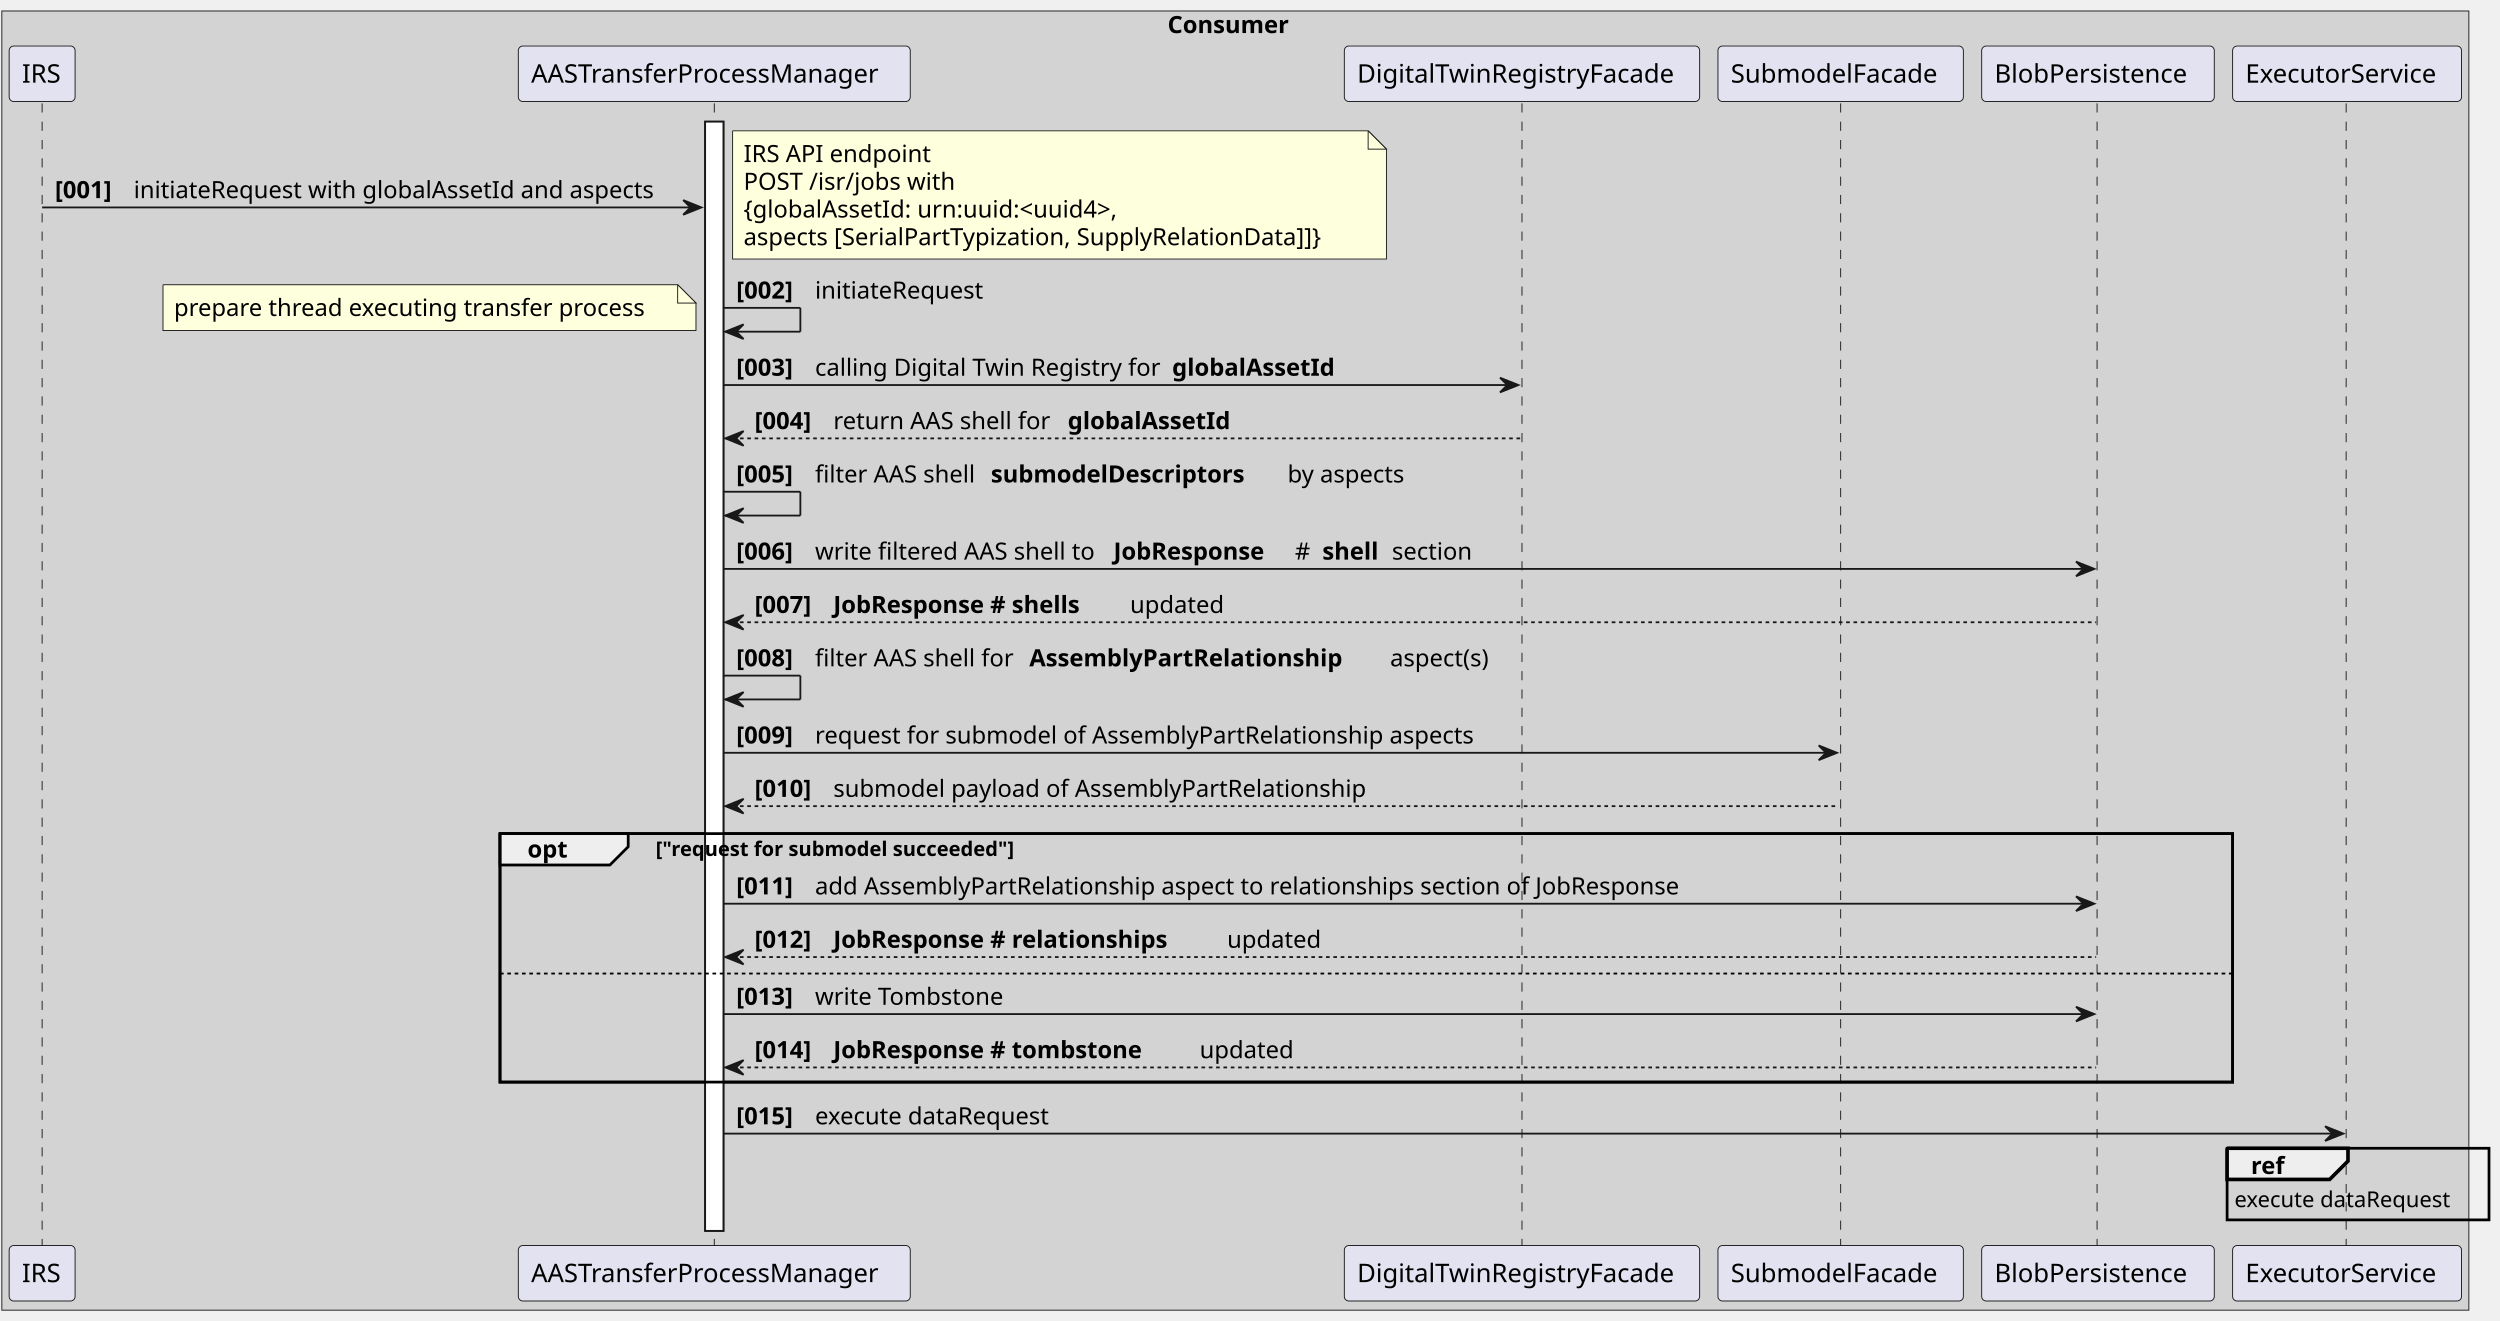
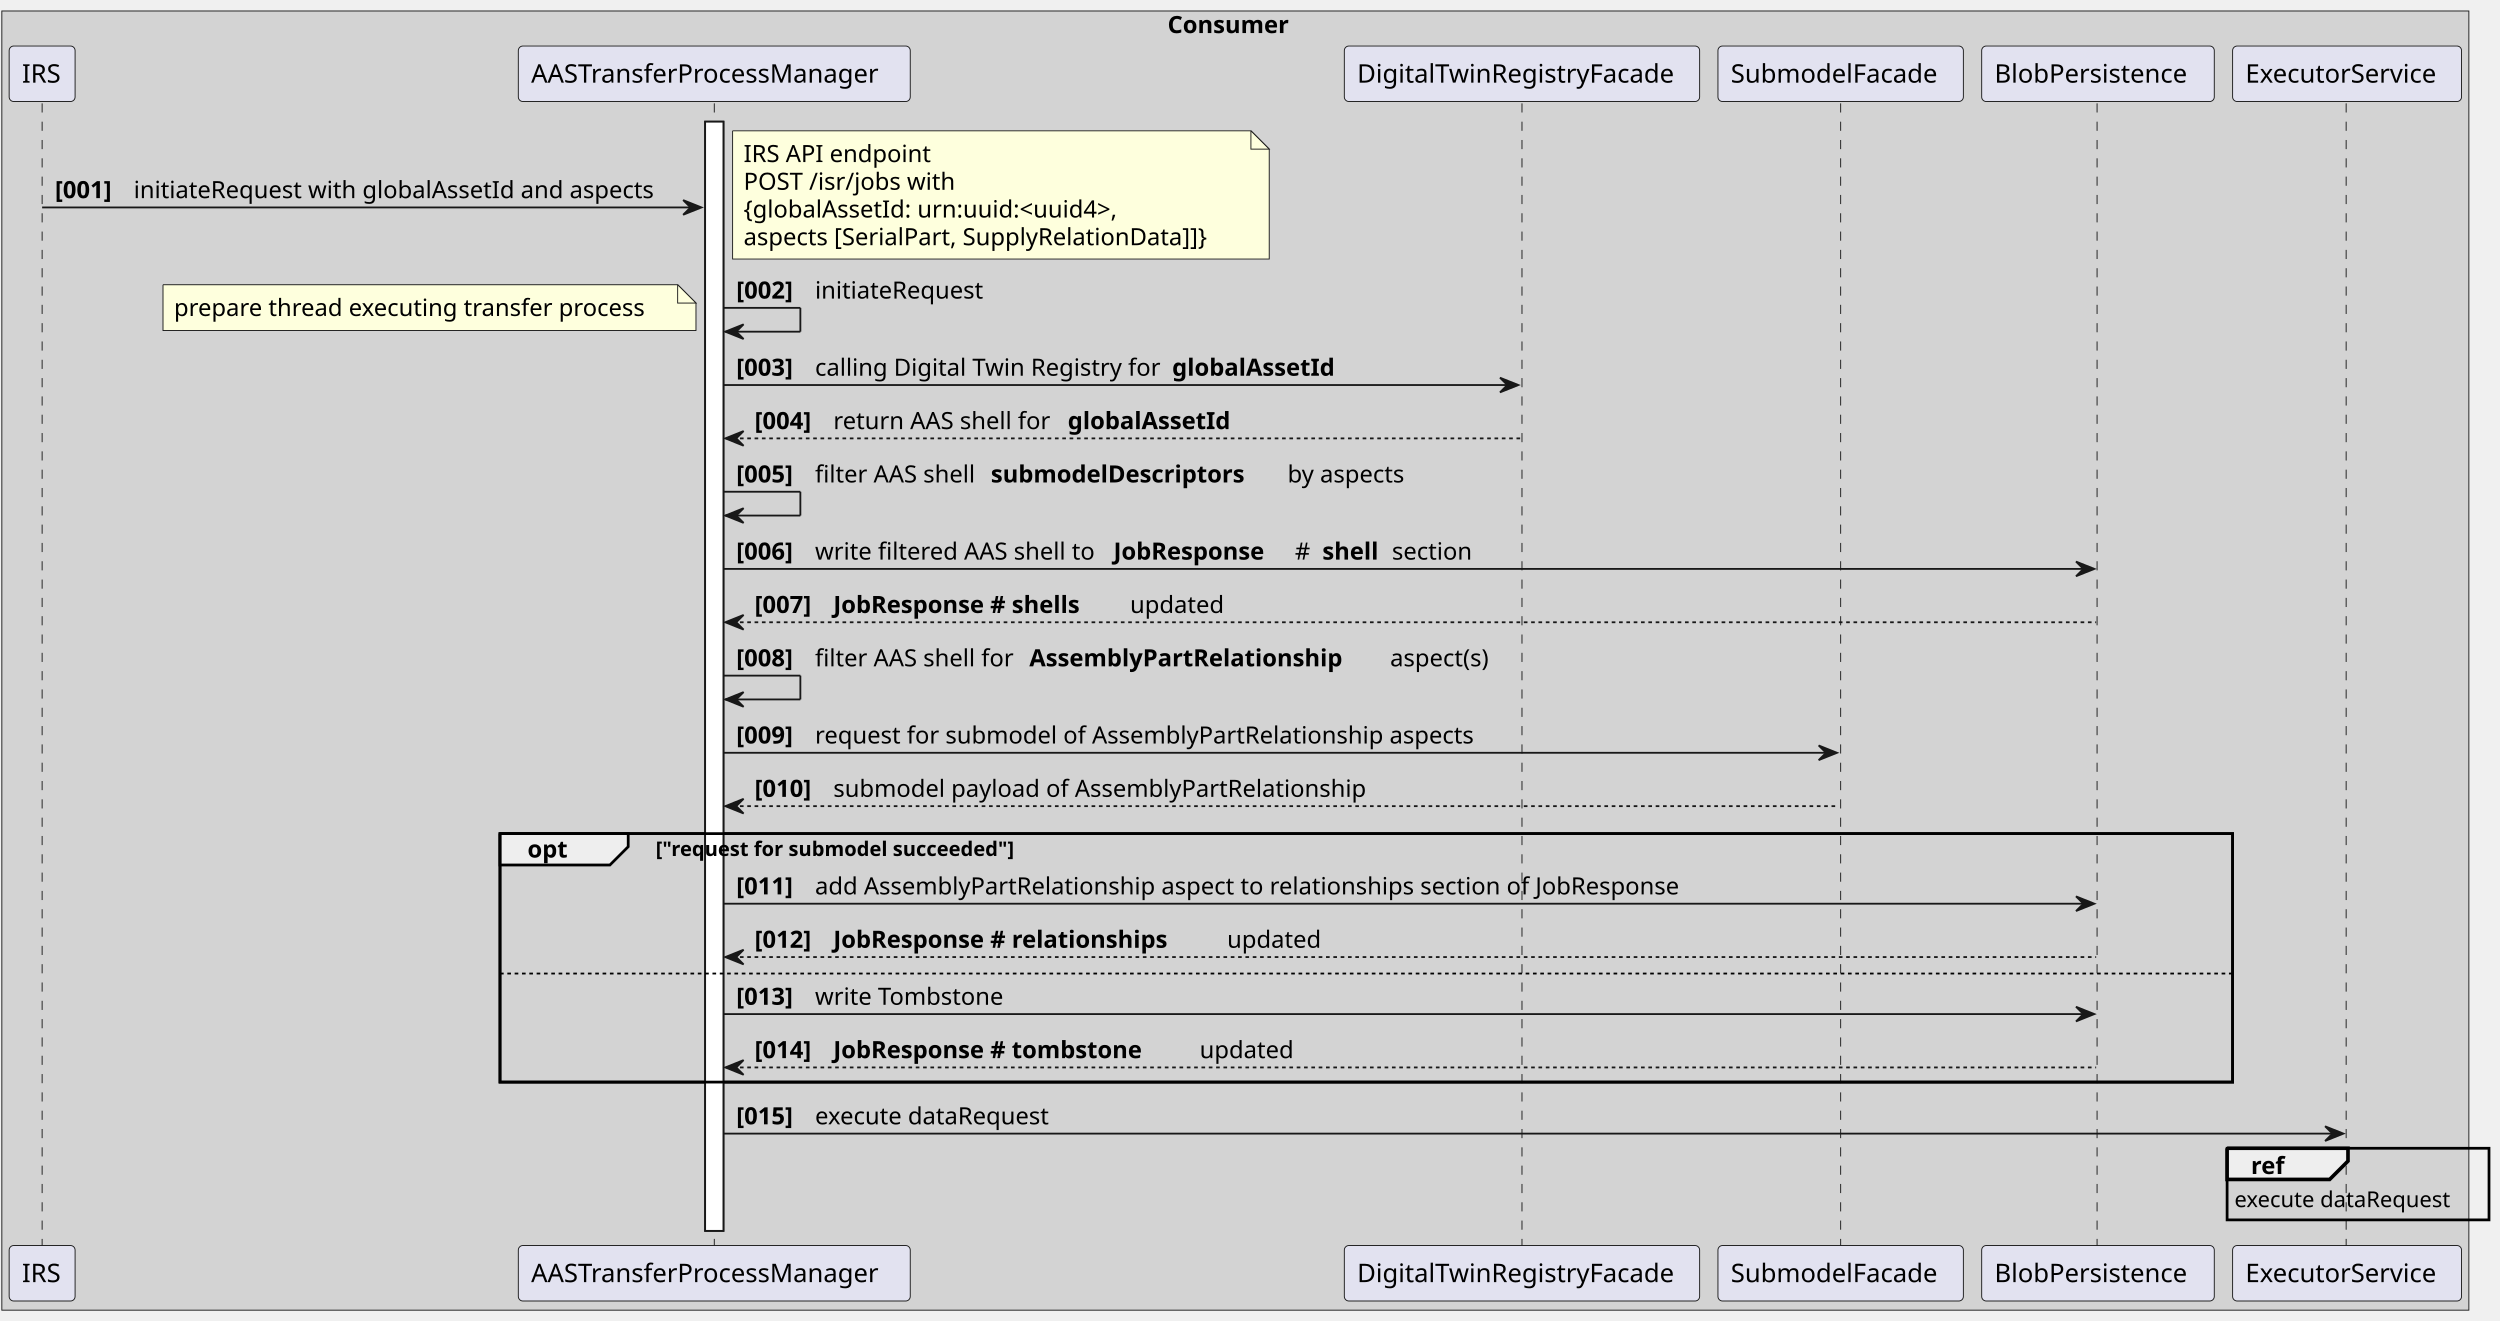
<svg xmlns="http://www.w3.org/2000/svg" contentStyleType="text/css" height="721px" preserveAspectRatio="none" style="width:1365px;height:721px;background:#FFFFFF;" version="1.1" viewBox="0 0 1365 721" width="1365px" zoomAndPan="magnify">
  <defs />
  <g>
    <rect fill="#D3D3D3" height="709.352" style="stroke:#181818;stroke-width:0.5;" width="1347" x="1" y="6" />
    <text fill="#000000" font-family="sans-serif" font-size="13" font-weight="bold" lengthAdjust="spacing" textLength="74" x="637.5" y="18.067">Consumer</text>
    <rect fill="#FFFFFF" height="605.625" style="stroke:#181818;stroke-width:1.0;" width="10" x="385" y="66.43" />
    <rect height="135.664" style="stroke:#000000;stroke-width:1.5;fill:none;" width="946" x="273" y="455.156" />
    <line style="stroke:#181818;stroke-width:0.5;fill:none;stroke-dasharray:5.0,5.0;" x1="23" x2="23" y1="56.43" y2="681.055" />
    <line style="stroke:#181818;stroke-width:0.5;fill:none;stroke-dasharray:5.0,5.0;" x1="390" x2="390" y1="56.43" y2="681.055" />
    <line style="stroke:#181818;stroke-width:0.5;fill:none;stroke-dasharray:5.0,5.0;" x1="831" x2="831" y1="56.43" y2="681.055" />
    <line style="stroke:#181818;stroke-width:0.5;fill:none;stroke-dasharray:5.0,5.0;" x1="1005" x2="1005" y1="56.43" y2="681.055" />
    <line style="stroke:#181818;stroke-width:0.5;fill:none;stroke-dasharray:5.0,5.0;" x1="1145" x2="1145" y1="56.43" y2="681.055" />
    <line style="stroke:#181818;stroke-width:0.5;fill:none;stroke-dasharray:5.0,5.0;" x1="1281" x2="1281" y1="56.43" y2="681.055" />
    <rect fill="#E2E2F0" height="30.297" rx="2.5" ry="2.5" style="stroke:#181818;stroke-width:0.5;" width="36" x="5" y="25.133" />
    <text fill="#000000" font-family="sans-serif" font-size="14" lengthAdjust="spacing" textLength="22" x="12" y="45.128">IRS</text>
    <rect fill="#E2E2F0" height="30.297" rx="2.5" ry="2.5" style="stroke:#181818;stroke-width:0.5;" width="36" x="5" y="680.055" />
    <text fill="#000000" font-family="sans-serif" font-size="14" lengthAdjust="spacing" textLength="22" x="12" y="700.05">IRS</text>
    <rect fill="#E2E2F0" height="30.297" rx="2.5" ry="2.5" style="stroke:#181818;stroke-width:0.5;" width="214" x="283" y="25.133" />
    <text fill="#000000" font-family="sans-serif" font-size="14" lengthAdjust="spacing" textLength="200" x="290" y="45.128">AASTransferProcessManager</text>
    <rect fill="#E2E2F0" height="30.297" rx="2.5" ry="2.5" style="stroke:#181818;stroke-width:0.5;" width="214" x="283" y="680.055" />
    <text fill="#000000" font-family="sans-serif" font-size="14" lengthAdjust="spacing" textLength="200" x="290" y="700.05">AASTransferProcessManager</text>
    <rect fill="#E2E2F0" height="30.297" rx="2.5" ry="2.5" style="stroke:#181818;stroke-width:0.5;" width="194" x="734" y="25.133" />
    <text fill="#000000" font-family="sans-serif" font-size="14" lengthAdjust="spacing" textLength="180" x="741" y="45.128">DigitalTwinRegistryFacade</text>
    <rect fill="#E2E2F0" height="30.297" rx="2.5" ry="2.5" style="stroke:#181818;stroke-width:0.5;" width="194" x="734" y="680.055" />
    <text fill="#000000" font-family="sans-serif" font-size="14" lengthAdjust="spacing" textLength="180" x="741" y="700.05">DigitalTwinRegistryFacade</text>
    <rect fill="#E2E2F0" height="30.297" rx="2.5" ry="2.5" style="stroke:#181818;stroke-width:0.5;" width="134" x="938" y="25.133" />
    <text fill="#000000" font-family="sans-serif" font-size="14" lengthAdjust="spacing" textLength="120" x="945" y="45.128">SubmodelFacade</text>
    <rect fill="#E2E2F0" height="30.297" rx="2.5" ry="2.5" style="stroke:#181818;stroke-width:0.5;" width="134" x="938" y="680.055" />
    <text fill="#000000" font-family="sans-serif" font-size="14" lengthAdjust="spacing" textLength="120" x="945" y="700.05">SubmodelFacade</text>
    <rect fill="#E2E2F0" height="30.297" rx="2.5" ry="2.5" style="stroke:#181818;stroke-width:0.5;" width="127" x="1082" y="25.133" />
    <text fill="#000000" font-family="sans-serif" font-size="14" lengthAdjust="spacing" textLength="113" x="1089" y="45.128">BlobPersistence</text>
    <rect fill="#E2E2F0" height="30.297" rx="2.5" ry="2.5" style="stroke:#181818;stroke-width:0.5;" width="127" x="1082" y="680.055" />
    <text fill="#000000" font-family="sans-serif" font-size="14" lengthAdjust="spacing" textLength="113" x="1089" y="700.05">BlobPersistence</text>
    <rect fill="#E2E2F0" height="30.297" rx="2.5" ry="2.5" style="stroke:#181818;stroke-width:0.5;" width="125" x="1219" y="25.133" />
    <text fill="#000000" font-family="sans-serif" font-size="14" lengthAdjust="spacing" textLength="111" x="1226" y="45.128">ExecutorService</text>
    <rect fill="#E2E2F0" height="30.297" rx="2.5" ry="2.5" style="stroke:#181818;stroke-width:0.5;" width="125" x="1219" y="680.055" />
    <text fill="#000000" font-family="sans-serif" font-size="14" lengthAdjust="spacing" textLength="111" x="1226" y="700.05">ExecutorService</text>
    <rect fill="#FFFFFF" height="605.625" style="stroke:#181818;stroke-width:1.0;" width="10" x="385" y="66.43" />
    <polygon fill="#181818" points="373,109.262,383,113.262,373,117.262,377,113.262" style="stroke:#181818;stroke-width:1.0;" />
    <line style="stroke:#181818;stroke-width:1.0;" x1="23" x2="379" y1="113.262" y2="113.262" />
    <text fill="#000000" font-family="sans-serif" font-size="13" font-weight="bold" lengthAdjust="spacing" textLength="39" x="30" y="108.196">[001]</text>
    <text fill="#000000" font-family="sans-serif" font-size="13" lengthAdjust="spacing" textLength="295" x="73" y="108.196">initiateRequest with globalAssetId and aspects</text>
-     <path d="M400,71.43 L400,141.43 L757,141.43 L757,81.43 L747,71.43 L400,71.43 " fill="#FEFFDD" style="stroke:#181818;stroke-width:0.5;" />
-     <path d="M747,71.43 L747,81.43 L757,81.43 L747,71.43 " fill="#FEFFDD" style="stroke:#181818;stroke-width:0.5;" />
+     <path d="M400,71.43 L400,141.43 L693,141.43 L693,81.43 L683,71.43 L400,71.43 " fill="#FEFFDD" style="stroke:#181818;stroke-width:0.5;" />
+     <path d="M683,71.43 L683,81.43 L693,81.43 L683,71.43 " fill="#FEFFDD" style="stroke:#181818;stroke-width:0.5;" />
    <text fill="#000000" font-family="sans-serif" font-size="13" lengthAdjust="spacing" textLength="104" x="406" y="88.497">IRS API endpoint</text>
    <text fill="#000000" font-family="sans-serif" font-size="13" lengthAdjust="spacing" textLength="116" x="406" y="103.629">POST /isr/jobs with</text>
    <text fill="#000000" font-family="sans-serif" font-size="13" lengthAdjust="spacing" textLength="218" x="406" y="118.762">{globalAssetId: urn:uuid:&lt;uuid4&gt;,</text>
-     <text fill="#000000" font-family="sans-serif" font-size="13" lengthAdjust="spacing" textLength="336" x="406" y="133.895">aspects [SerialPartTypization, SupplyRelationData]]}</text>
+     <text fill="#000000" font-family="sans-serif" font-size="13" lengthAdjust="spacing" textLength="272" x="406" y="133.895">aspects [SerialPart, SupplyRelationData]]}</text>
    <line style="stroke:#181818;stroke-width:1.0;" x1="395" x2="437" y1="168.094" y2="168.094" />
    <line style="stroke:#181818;stroke-width:1.0;" x1="437" x2="437" y1="168.094" y2="181.094" />
    <line style="stroke:#181818;stroke-width:1.0;" x1="396" x2="437" y1="181.094" y2="181.094" />
    <polygon fill="#181818" points="406,177.094,396,181.094,406,185.094,402,181.094" style="stroke:#181818;stroke-width:1.0;" />
    <text fill="#000000" font-family="sans-serif" font-size="13" font-weight="bold" lengthAdjust="spacing" textLength="39" x="402" y="163.028">[002]</text>
    <text fill="#000000" font-family="sans-serif" font-size="13" lengthAdjust="spacing" textLength="95" x="445" y="163.028">initiateRequest</text>
    <path d="M89,155.461 L89,180.461 L380,180.461 L380,165.461 L370,155.461 L89,155.461 " fill="#FEFFDD" style="stroke:#181818;stroke-width:0.5;" />
    <path d="M370,155.461 L370,165.461 L380,165.461 L370,155.461 " fill="#FEFFDD" style="stroke:#181818;stroke-width:0.5;" />
    <text fill="#000000" font-family="sans-serif" font-size="13" lengthAdjust="spacing" textLength="270" x="95" y="172.528">prepare thread executing transfer process</text>
    <polygon fill="#181818" points="819,206.227,829,210.227,819,214.227,823,210.227" style="stroke:#181818;stroke-width:1.0;" />
    <line style="stroke:#181818;stroke-width:1.0;" x1="395" x2="825" y1="210.227" y2="210.227" />
    <text fill="#000000" font-family="sans-serif" font-size="13" font-weight="bold" lengthAdjust="spacing" textLength="39" x="402" y="205.161">[003]</text>
    <text fill="#000000" font-family="sans-serif" font-size="13" lengthAdjust="spacing" textLength="191" x="445" y="205.161">calling Digital Twin Registry for</text>
    <text fill="#000000" font-family="sans-serif" font-size="13" font-weight="bold" lengthAdjust="spacing" textLength="101" x="640" y="205.161">globalAssetId</text>
    <polygon fill="#181818" points="406,235.359,396,239.359,406,243.359,402,239.359" style="stroke:#181818;stroke-width:1.0;" />
    <line style="stroke:#181818;stroke-width:1.0;stroke-dasharray:2.0,2.0;" x1="400" x2="830" y1="239.359" y2="239.359" />
    <text fill="#000000" font-family="sans-serif" font-size="13" font-weight="bold" lengthAdjust="spacing" textLength="39" x="412" y="234.293">[004]</text>
    <text fill="#000000" font-family="sans-serif" font-size="13" lengthAdjust="spacing" textLength="124" x="455" y="234.293">return AAS shell for</text>
    <text fill="#000000" font-family="sans-serif" font-size="13" font-weight="bold" lengthAdjust="spacing" textLength="101" x="583" y="234.293">globalAssetId</text>
    <line style="stroke:#181818;stroke-width:1.0;" x1="395" x2="437" y1="268.492" y2="268.492" />
    <line style="stroke:#181818;stroke-width:1.0;" x1="437" x2="437" y1="268.492" y2="281.492" />
    <line style="stroke:#181818;stroke-width:1.0;" x1="396" x2="437" y1="281.492" y2="281.492" />
    <polygon fill="#181818" points="406,277.492,396,281.492,406,285.492,402,281.492" style="stroke:#181818;stroke-width:1.0;" />
    <text fill="#000000" font-family="sans-serif" font-size="13" font-weight="bold" lengthAdjust="spacing" textLength="39" x="402" y="263.426">[005]</text>
    <text fill="#000000" font-family="sans-serif" font-size="13" lengthAdjust="spacing" textLength="92" x="445" y="263.426">filter AAS shell</text>
    <text fill="#000000" font-family="sans-serif" font-size="13" font-weight="bold" lengthAdjust="spacing" textLength="158" x="541" y="263.426">submodelDescriptors</text>
    <text fill="#000000" font-family="sans-serif" font-size="13" lengthAdjust="spacing" textLength="69" x="703" y="263.426">by aspects</text>
    <polygon fill="#181818" points="1133.5,306.625,1143.5,310.625,1133.5,314.625,1137.5,310.625" style="stroke:#181818;stroke-width:1.0;" />
    <line style="stroke:#181818;stroke-width:1.0;" x1="395" x2="1139.5" y1="310.625" y2="310.625" />
    <text fill="#000000" font-family="sans-serif" font-size="13" font-weight="bold" lengthAdjust="spacing" textLength="39" x="402" y="305.559">[006]</text>
    <text fill="#000000" font-family="sans-serif" font-size="13" lengthAdjust="spacing" textLength="159" x="445" y="305.559">write filtered AAS shell to</text>
    <text fill="#000000" font-family="sans-serif" font-size="13" font-weight="bold" lengthAdjust="spacing" textLength="95" x="608" y="305.559">JobResponse</text>
    <text fill="#000000" font-family="sans-serif" font-size="13" lengthAdjust="spacing" textLength="11" x="707" y="305.559">#</text>
    <text fill="#000000" font-family="sans-serif" font-size="13" font-weight="bold" lengthAdjust="spacing" textLength="34" x="722" y="305.559">shell</text>
    <text fill="#000000" font-family="sans-serif" font-size="13" lengthAdjust="spacing" textLength="46" x="760" y="305.559">section</text>
    <polygon fill="#181818" points="406,335.758,396,339.758,406,343.758,402,339.758" style="stroke:#181818;stroke-width:1.0;" />
    <line style="stroke:#181818;stroke-width:1.0;stroke-dasharray:2.0,2.0;" x1="400" x2="1144.5" y1="339.758" y2="339.758" />
    <text fill="#000000" font-family="sans-serif" font-size="13" font-weight="bold" lengthAdjust="spacing" textLength="39" x="412" y="334.692">[007]</text>
    <text fill="#000000" font-family="sans-serif" font-size="13" font-weight="bold" lengthAdjust="spacing" textLength="158" x="455" y="334.692">JobResponse # shells</text>
    <text fill="#000000" font-family="sans-serif" font-size="13" lengthAdjust="spacing" textLength="53" x="617" y="334.692">updated</text>
    <line style="stroke:#181818;stroke-width:1.0;" x1="395" x2="437" y1="368.891" y2="368.891" />
    <line style="stroke:#181818;stroke-width:1.0;" x1="437" x2="437" y1="368.891" y2="381.891" />
    <line style="stroke:#181818;stroke-width:1.0;" x1="396" x2="437" y1="381.891" y2="381.891" />
    <polygon fill="#181818" points="406,377.891,396,381.891,406,385.891,402,381.891" style="stroke:#181818;stroke-width:1.0;" />
    <text fill="#000000" font-family="sans-serif" font-size="13" font-weight="bold" lengthAdjust="spacing" textLength="39" x="402" y="363.825">[008]</text>
    <text fill="#000000" font-family="sans-serif" font-size="13" lengthAdjust="spacing" textLength="113" x="445" y="363.825">filter AAS shell for</text>
    <text fill="#000000" font-family="sans-serif" font-size="13" font-weight="bold" lengthAdjust="spacing" textLength="193" x="562" y="363.825">AssemblyPartRelationship</text>
    <text fill="#000000" font-family="sans-serif" font-size="13" lengthAdjust="spacing" textLength="60" x="759" y="363.825">aspect(s)</text>
    <polygon fill="#181818" points="993,407.023,1003,411.023,993,415.023,997,411.023" style="stroke:#181818;stroke-width:1.0;" />
    <line style="stroke:#181818;stroke-width:1.0;" x1="395" x2="999" y1="411.023" y2="411.023" />
    <text fill="#000000" font-family="sans-serif" font-size="13" font-weight="bold" lengthAdjust="spacing" textLength="39" x="402" y="405.957">[009]</text>
    <text fill="#000000" font-family="sans-serif" font-size="13" lengthAdjust="spacing" textLength="376" x="445" y="405.957">request for submodel of AssemblyPartRelationship aspects</text>
    <polygon fill="#181818" points="406,436.156,396,440.156,406,444.156,402,440.156" style="stroke:#181818;stroke-width:1.0;" />
    <line style="stroke:#181818;stroke-width:1.0;stroke-dasharray:2.0,2.0;" x1="400" x2="1004" y1="440.156" y2="440.156" />
    <text fill="#000000" font-family="sans-serif" font-size="13" font-weight="bold" lengthAdjust="spacing" textLength="39" x="412" y="435.09">[010]</text>
    <text fill="#000000" font-family="sans-serif" font-size="13" lengthAdjust="spacing" textLength="302" x="455" y="435.09">submodel payload of AssemblyPartRelationship</text>
    <path d="M273,455.156 L343,455.156 L343,462.289 L333,472.289 L273,472.289 L273,455.156 " fill="#EEEEEE" style="stroke:#000000;stroke-width:1.5;" />
    <rect fill="none" height="135.664" style="stroke:#000000;stroke-width:1.5;" width="946" x="273" y="455.156" />
    <text fill="#000000" font-family="sans-serif" font-size="13" font-weight="bold" lengthAdjust="spacing" textLength="25" x="288" y="468.223">opt</text>
    <text fill="#000000" font-family="sans-serif" font-size="11" font-weight="bold" lengthAdjust="spacing" textLength="232" x="358" y="467.367">["request for submodel succeeded"]</text>
    <polygon fill="#181818" points="1133.5,489.422,1143.5,493.422,1133.5,497.422,1137.5,493.422" style="stroke:#181818;stroke-width:1.0;" />
    <line style="stroke:#181818;stroke-width:1.0;" x1="395" x2="1139.5" y1="493.422" y2="493.422" />
    <text fill="#000000" font-family="sans-serif" font-size="13" font-weight="bold" lengthAdjust="spacing" textLength="39" x="402" y="488.356">[011]</text>
    <text fill="#000000" font-family="sans-serif" font-size="13" lengthAdjust="spacing" textLength="493" x="445" y="488.356">add AssemblyPartRelationship aspect to relationships section of JobResponse</text>
    <polygon fill="#181818" points="406,518.555,396,522.555,406,526.555,402,522.555" style="stroke:#181818;stroke-width:1.0;" />
    <line style="stroke:#181818;stroke-width:1.0;stroke-dasharray:2.0,2.0;" x1="400" x2="1144.5" y1="522.555" y2="522.555" />
    <text fill="#000000" font-family="sans-serif" font-size="13" font-weight="bold" lengthAdjust="spacing" textLength="39" x="412" y="517.489">[012]</text>
    <text fill="#000000" font-family="sans-serif" font-size="13" font-weight="bold" lengthAdjust="spacing" textLength="211" x="455" y="517.489">JobResponse # relationships</text>
    <text fill="#000000" font-family="sans-serif" font-size="13" lengthAdjust="spacing" textLength="53" x="670" y="517.489">updated</text>
    <line style="stroke:#000000;stroke-width:1.0;stroke-dasharray:2.0,2.0;" x1="273" x2="1219" y1="531.555" y2="531.555" />
    <polygon fill="#181818" points="1133.5,549.688,1143.5,553.688,1133.5,557.688,1137.5,553.688" style="stroke:#181818;stroke-width:1.0;" />
    <line style="stroke:#181818;stroke-width:1.0;" x1="395" x2="1139.5" y1="553.688" y2="553.688" />
    <text fill="#000000" font-family="sans-serif" font-size="13" font-weight="bold" lengthAdjust="spacing" textLength="39" x="402" y="548.622">[013]</text>
    <text fill="#000000" font-family="sans-serif" font-size="13" lengthAdjust="spacing" textLength="106" x="445" y="548.622">write Tombstone</text>
    <polygon fill="#181818" points="406,578.82,396,582.82,406,586.82,402,582.82" style="stroke:#181818;stroke-width:1.0;" />
    <line style="stroke:#181818;stroke-width:1.0;stroke-dasharray:2.0,2.0;" x1="400" x2="1144.5" y1="582.82" y2="582.82" />
    <text fill="#000000" font-family="sans-serif" font-size="13" font-weight="bold" lengthAdjust="spacing" textLength="39" x="412" y="577.754">[014]</text>
    <text fill="#000000" font-family="sans-serif" font-size="13" font-weight="bold" lengthAdjust="spacing" textLength="196" x="455" y="577.754">JobResponse # tombstone</text>
    <text fill="#000000" font-family="sans-serif" font-size="13" lengthAdjust="spacing" textLength="53" x="655" y="577.754">updated</text>
    <polygon fill="#181818" points="1269.5,614.953,1279.5,618.953,1269.5,622.953,1273.5,618.953" style="stroke:#181818;stroke-width:1.0;" />
    <line style="stroke:#181818;stroke-width:1.0;" x1="395" x2="1275.5" y1="618.953" y2="618.953" />
    <text fill="#000000" font-family="sans-serif" font-size="13" font-weight="bold" lengthAdjust="spacing" textLength="39" x="402" y="613.887">[015]</text>
    <text fill="#000000" font-family="sans-serif" font-size="13" lengthAdjust="spacing" textLength="136" x="445" y="613.887">execute dataRequest</text>
    <rect height="39.102" style="stroke:#000000;stroke-width:1.5;fill:none;" width="143" x="1216" y="626.953" />
    <path d="M1216,626.953 L1282,626.953 L1282,633.953 L1272,643.953 L1216,643.953 L1216,626.953 " fill="#EEEEEE" style="stroke:#000000;stroke-width:2.0;" />
    <text fill="#000000" font-family="sans-serif" font-size="13" font-weight="bold" lengthAdjust="spacing" textLength="21" x="1229" y="641.02">ref</text>
    <text fill="#000000" font-family="sans-serif" font-size="12" lengthAdjust="spacing" textLength="135" x="1220" y="659.092">execute dataRequest</text>
  </g>
</svg>
